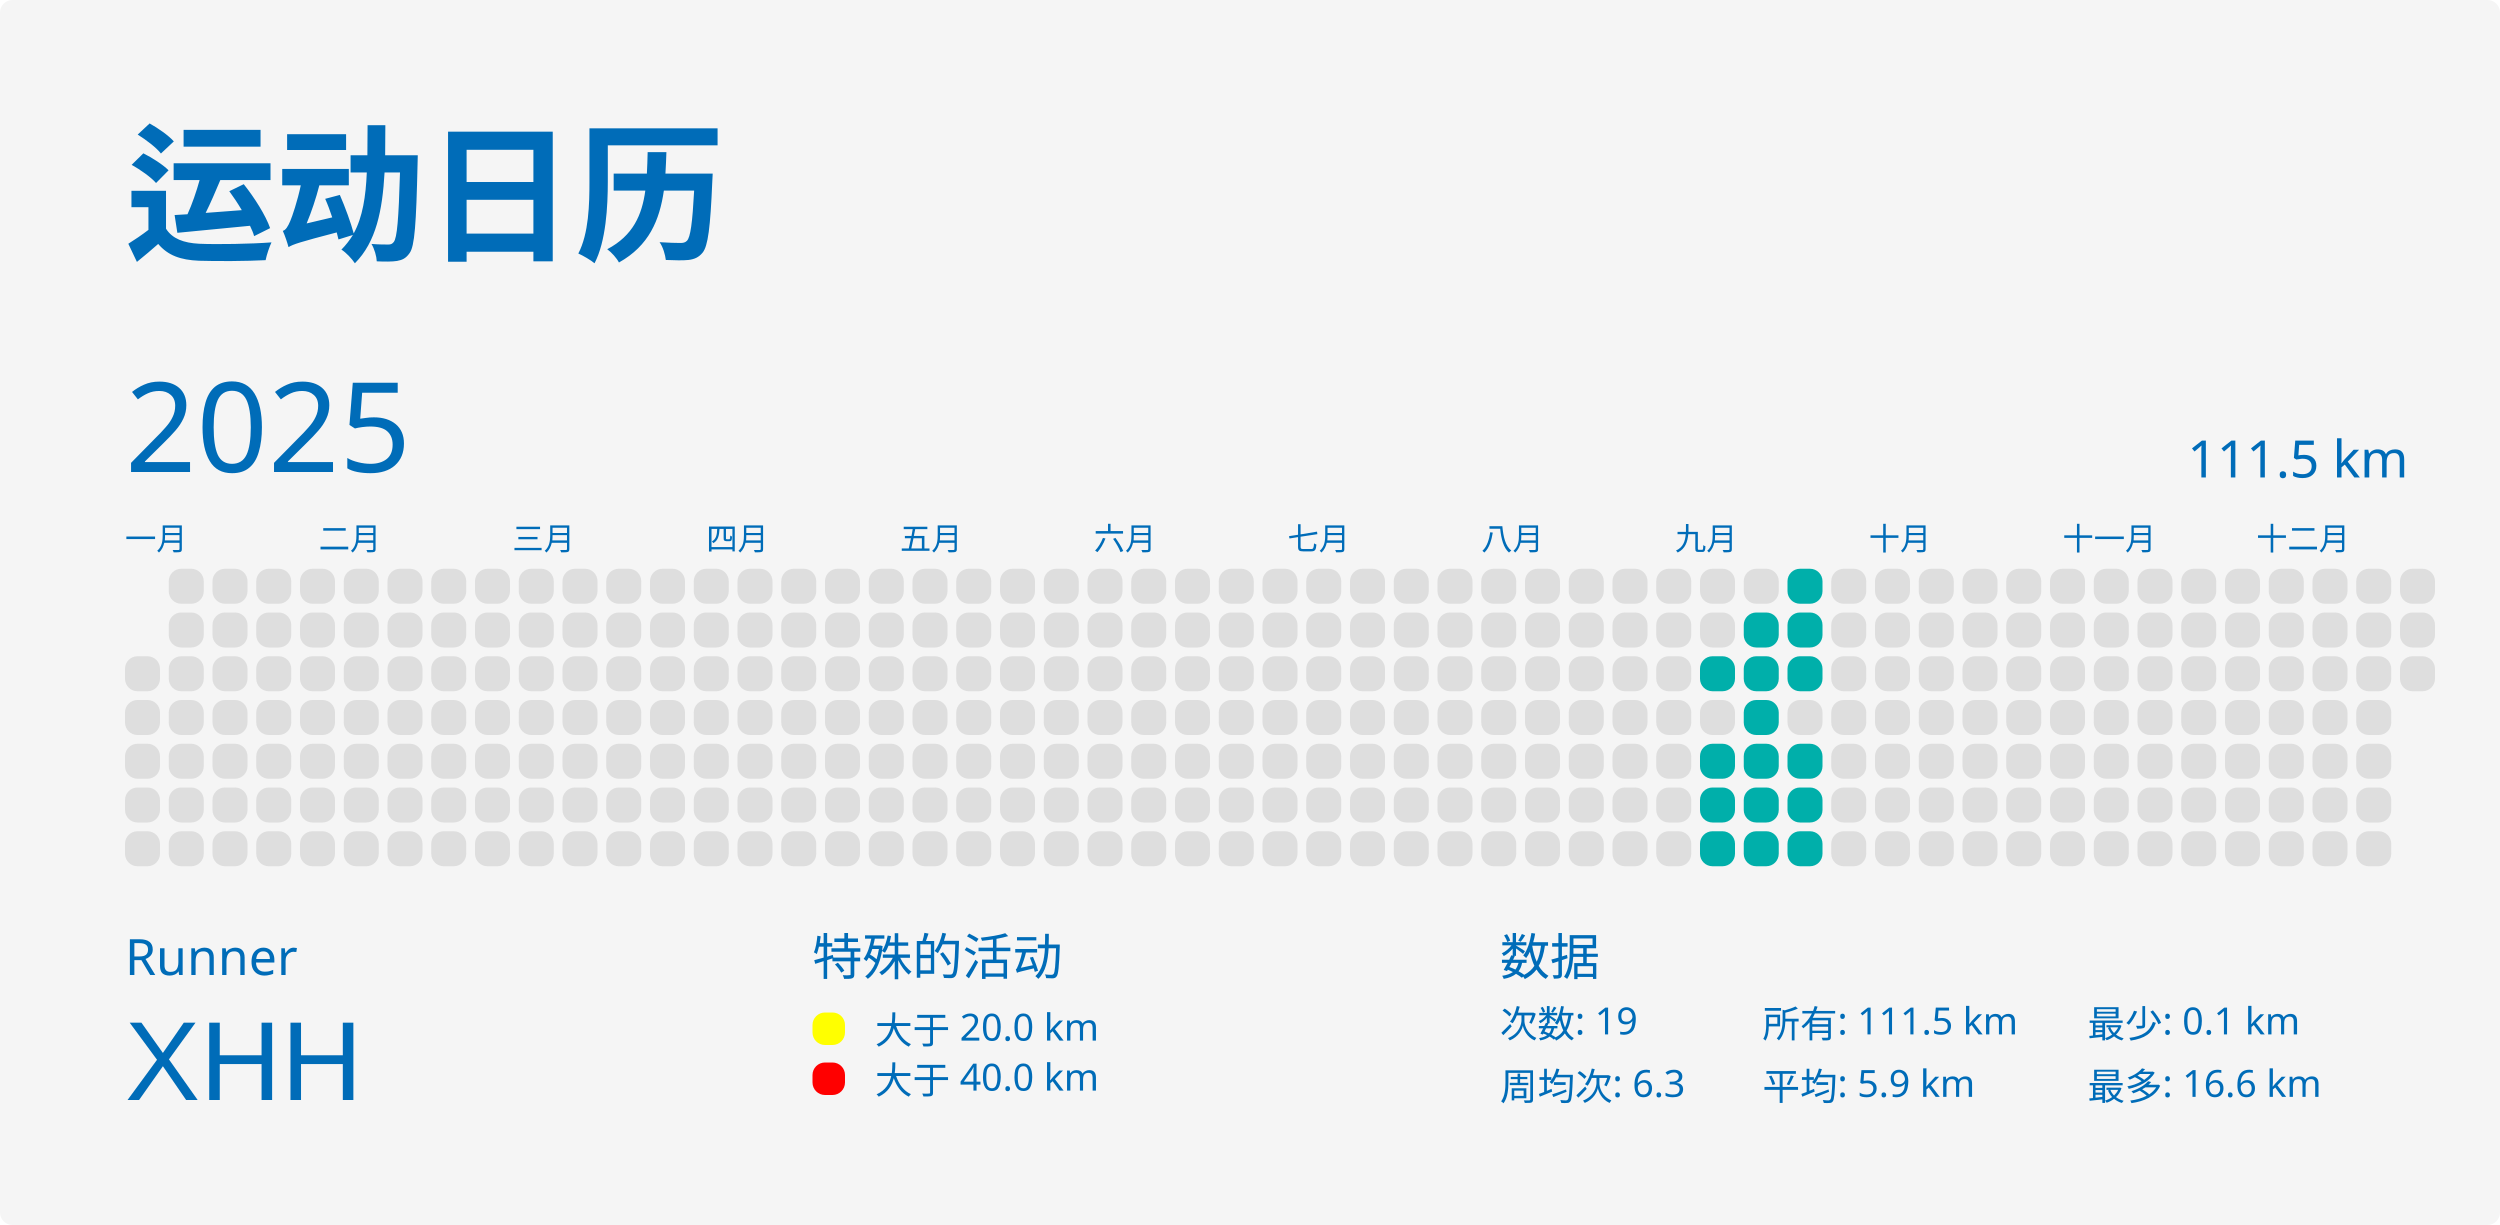
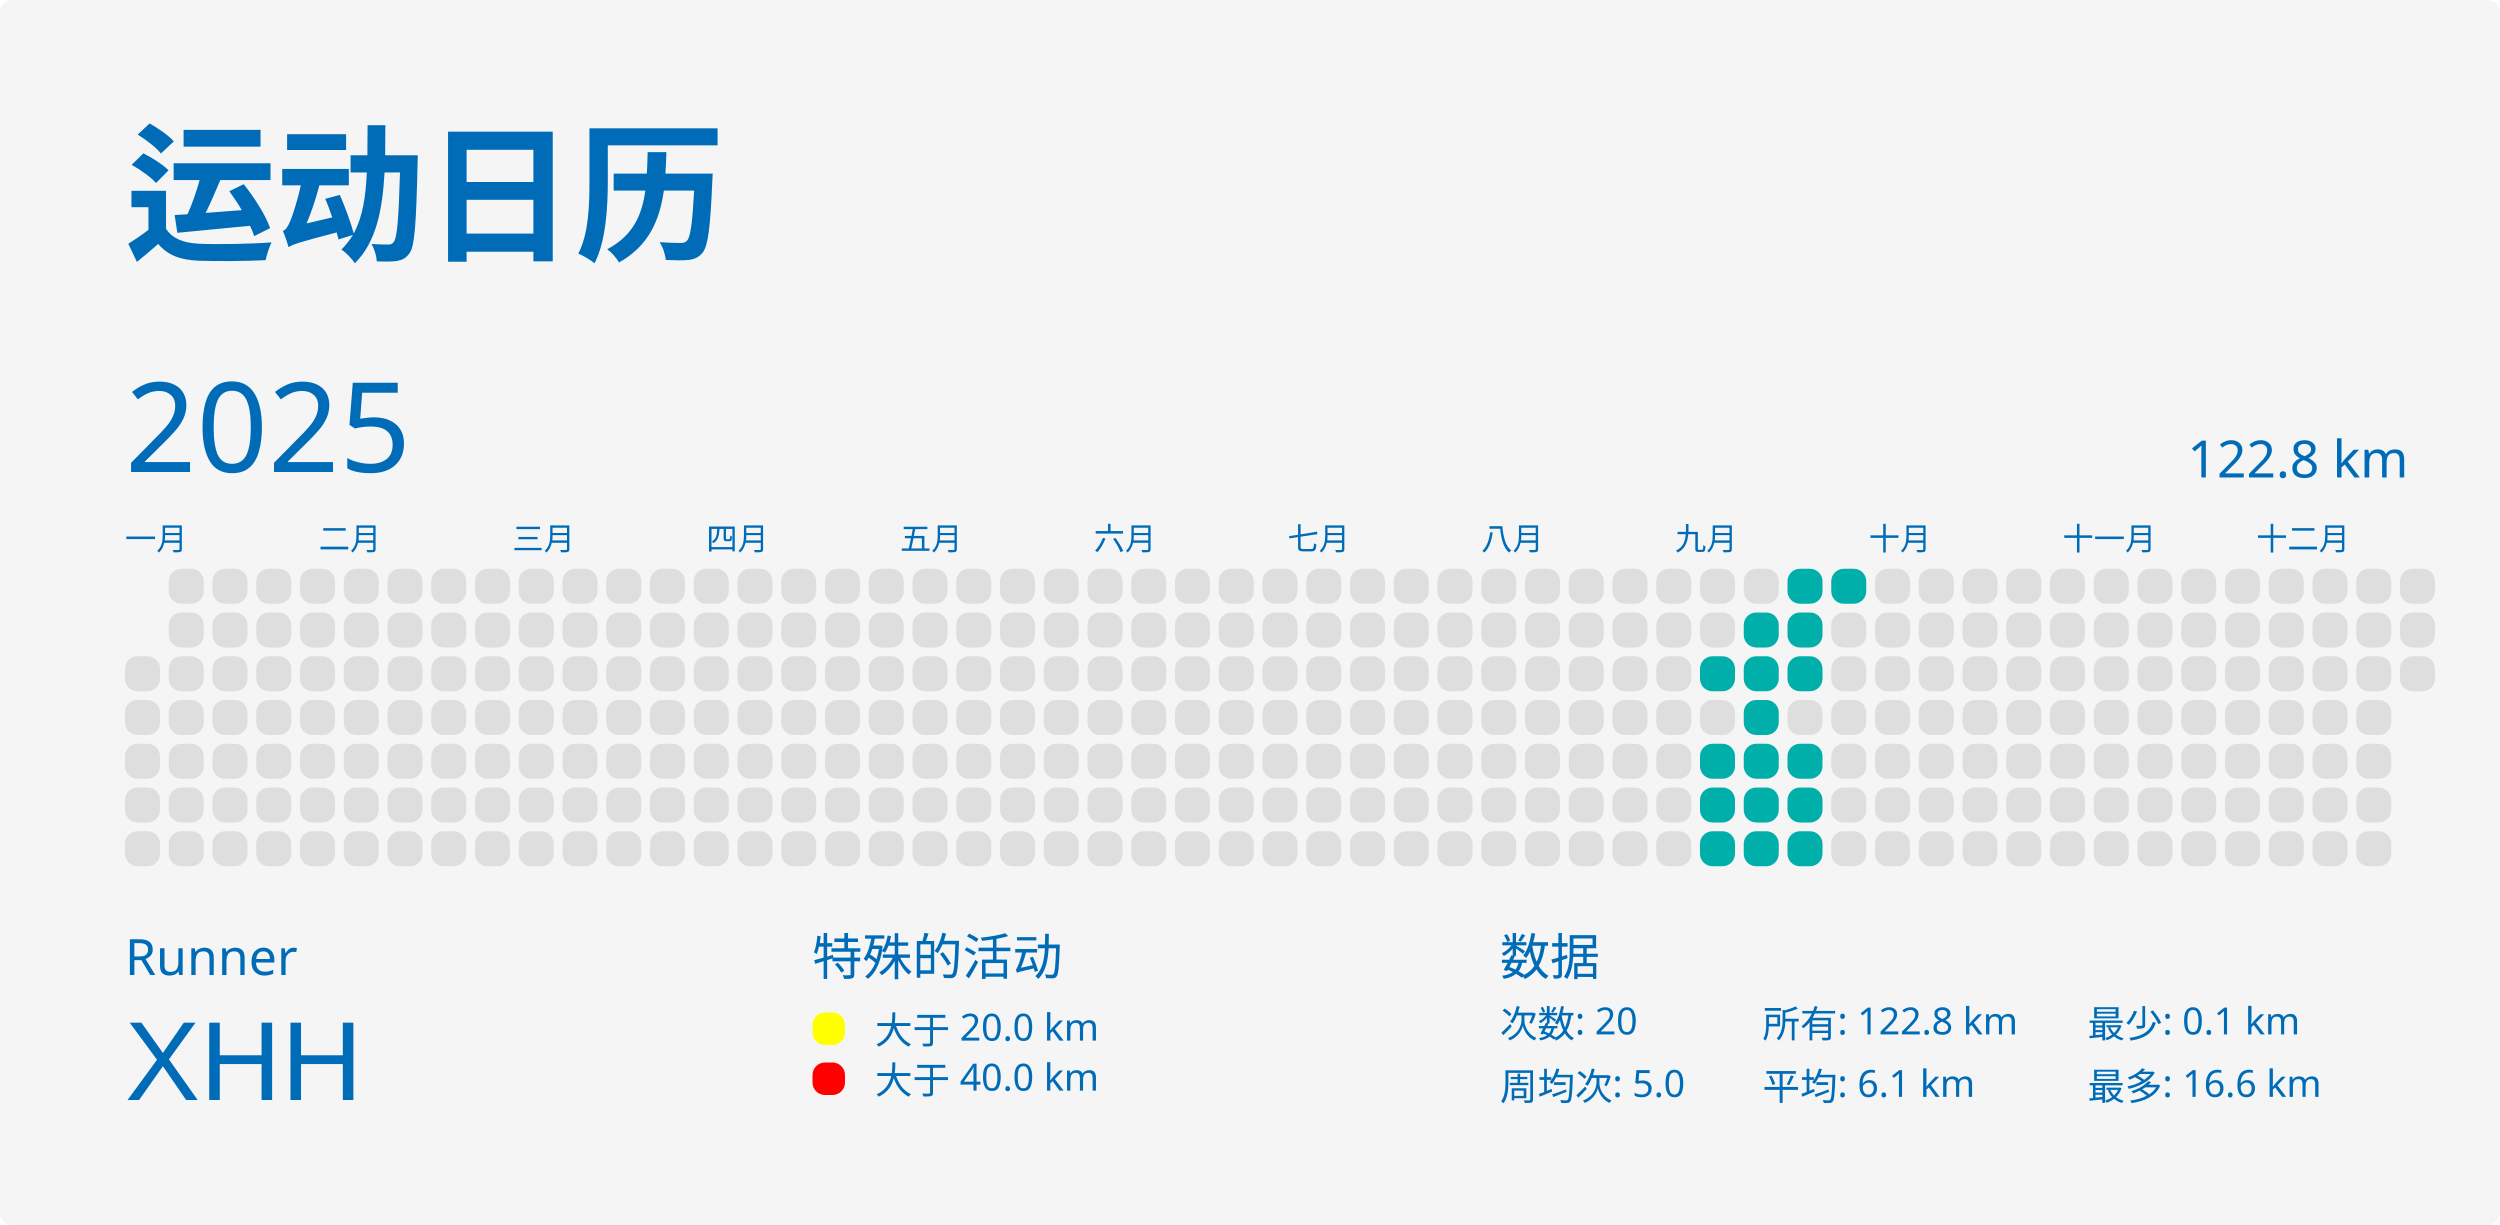
<svg xmlns="http://www.w3.org/2000/svg" baseProfile="full" height="98mm" version="1.1" viewBox="0,0,200,98" width="200mm">
  <defs />
  <rect fill="#f5f5f5" height="98" rx="1" ry="1" width="200" x="0" y="0" />
  <text fill="#006cb8" style="font-size:12px; font-family:MGI-Regular; font-weight:bold;" x="10" y="20">运动日历</text>
  <text fill="#006cb8" style="font-size:4px; font-family:MGI-Regular" x="10" y="78">Runner</text>
  <text fill="#006cb8" style="font-size:9px; font-family:Arial" x="10" y="88">XHH</text>
  <text fill="#006cb8" style="font-size:4px; font-family:MGI-Regular" x="65" y="78">特殊的活动</text>
  <rect fill="yellow" height="2.6" rx="1" ry="1" width="2.6" x="65" y="81" />
  <text fill="#006cb8" style="font-size:3px; font-family:MGI-Regular" x="70" y="83.5">大于 20.0 km</text>
  <rect fill="red" height="2.6" rx="1" ry="1" width="2.6" x="65" y="85" />
  <text fill="#006cb8" style="font-size:3px; font-family:MGI-Regular" x="70" y="87.5">大于 40.0 km</text>
  <text fill="#006cb8" style="font-size:4px; font-family:MGI-Regular" x="120" y="78">数据</text>
-   <text fill="#006cb8" style="font-size:3px; font-family:MGI-Regular" x="120" y="83">次数: 19</text>
-   <text fill="#006cb8" style="font-size:3px; font-family:MGI-Regular" x="120" y="88">周均次: 6.3</text>
-   <text fill="#006cb8" style="font-size:3px; font-family:MGI-Regular" x="141" y="83">所有: 111.5 km</text>
-   <text fill="#006cb8" style="font-size:3px; font-family:MGI-Regular" x="141" y="88">平均: 5.9 km</text>
+   <text fill="#006cb8" style="font-size:3px; font-family:MGI-Regular" x="120" y="83">次数: 20</text>
+   <text fill="#006cb8" style="font-size:3px; font-family:MGI-Regular" x="120" y="88">周均次: 5.0</text>
+   <text fill="#006cb8" style="font-size:3px; font-family:MGI-Regular" x="141" y="83">所有: 122.8 km</text>
+   <text fill="#006cb8" style="font-size:3px; font-family:MGI-Regular" x="141" y="88">平均: 6.1 km</text>
  <text fill="#006cb8" style="font-size:3px; font-family:MGI-Regular" x="167" y="83">最少: 0.1 km</text>
  <text fill="#006cb8" style="font-size:3px; font-family:MGI-Regular" x="167" y="88">最多: 16.6 km</text>
  <text dominant-baseline="hanging" fill="#006cb8" style="font-size:10.0px; font-family:MGI-Regular;" x="10" y="30">2025</text>
-   <text dominant-baseline="hanging" fill="#006cb8" style="font-size:4.125px; font-family:MGI-Regular;" x="175" y="35">111.5 km</text>
+   <text dominant-baseline="hanging" fill="#006cb8" style="font-size:4.125px; font-family:MGI-Regular;" x="175" y="35">122.8 km</text>
  <text fill="#006cb8" style="font-size:2.5px; font-family:MGI-Regular" x="10.0" y="44">一月</text>
  <text fill="#006cb8" style="font-size:2.5px; font-family:MGI-Regular" x="25.5" y="44">二月</text>
  <text fill="#006cb8" style="font-size:2.5px; font-family:MGI-Regular" x="41.0" y="44">三月</text>
  <text fill="#006cb8" style="font-size:2.5px; font-family:MGI-Regular" x="56.5" y="44">四月</text>
  <text fill="#006cb8" style="font-size:2.5px; font-family:MGI-Regular" x="72.0" y="44">五月</text>
  <text fill="#006cb8" style="font-size:2.5px; font-family:MGI-Regular" x="87.5" y="44">六月</text>
  <text fill="#006cb8" style="font-size:2.5px; font-family:MGI-Regular" x="103.0" y="44">七月</text>
  <text fill="#006cb8" style="font-size:2.5px; font-family:MGI-Regular" x="118.5" y="44">八月</text>
  <text fill="#006cb8" style="font-size:2.5px; font-family:MGI-Regular" x="134.0" y="44">九月</text>
  <text fill="#006cb8" style="font-size:2.5px; font-family:MGI-Regular" x="149.5" y="44">十月</text>
  <text fill="#006cb8" style="font-size:2.5px; font-family:MGI-Regular" x="165.0" y="44">十一月</text>
  <text fill="#006cb8" style="font-size:2.5px; font-family:MGI-Regular" x="180.5" y="44">十二月</text>
  <rect fill="#dedede" height="2.8" rx="1" ry="1" width="2.8" x="10.0" y="52.5" />
  <rect fill="#dedede" height="2.8" rx="1" ry="1" width="2.8" x="10.0" y="56.0" />
  <rect fill="#dedede" height="2.8" rx="1" ry="1" width="2.8" x="10.0" y="59.5" />
  <rect fill="#dedede" height="2.8" rx="1" ry="1" width="2.8" x="10.0" y="63.0" />
  <rect fill="#dedede" height="2.8" rx="1" ry="1" width="2.8" x="10.0" y="66.5" />
  <rect fill="#dedede" height="2.8" rx="1" ry="1" width="2.8" x="13.5" y="45.5" />
  <rect fill="#dedede" height="2.8" rx="1" ry="1" width="2.8" x="13.5" y="49.0" />
  <rect fill="#dedede" height="2.8" rx="1" ry="1" width="2.8" x="13.5" y="52.5" />
  <rect fill="#dedede" height="2.8" rx="1" ry="1" width="2.8" x="13.5" y="56.0" />
  <rect fill="#dedede" height="2.8" rx="1" ry="1" width="2.8" x="13.5" y="59.5" />
  <rect fill="#dedede" height="2.8" rx="1" ry="1" width="2.8" x="13.5" y="63.0" />
  <rect fill="#dedede" height="2.8" rx="1" ry="1" width="2.8" x="13.5" y="66.5" />
  <rect fill="#dedede" height="2.8" rx="1" ry="1" width="2.8" x="17.0" y="45.5" />
  <rect fill="#dedede" height="2.8" rx="1" ry="1" width="2.8" x="17.0" y="49.0" />
  <rect fill="#dedede" height="2.8" rx="1" ry="1" width="2.8" x="17.0" y="52.5" />
  <rect fill="#dedede" height="2.8" rx="1" ry="1" width="2.8" x="17.0" y="56.0" />
  <rect fill="#dedede" height="2.8" rx="1" ry="1" width="2.8" x="17.0" y="59.5" />
  <rect fill="#dedede" height="2.8" rx="1" ry="1" width="2.8" x="17.0" y="63.0" />
  <rect fill="#dedede" height="2.8" rx="1" ry="1" width="2.8" x="17.0" y="66.5" />
  <rect fill="#dedede" height="2.8" rx="1" ry="1" width="2.8" x="20.5" y="45.5" />
  <rect fill="#dedede" height="2.8" rx="1" ry="1" width="2.8" x="20.5" y="49.0" />
  <rect fill="#dedede" height="2.8" rx="1" ry="1" width="2.8" x="20.5" y="52.5" />
  <rect fill="#dedede" height="2.8" rx="1" ry="1" width="2.8" x="20.5" y="56.0" />
  <rect fill="#dedede" height="2.8" rx="1" ry="1" width="2.8" x="20.5" y="59.5" />
  <rect fill="#dedede" height="2.8" rx="1" ry="1" width="2.8" x="20.5" y="63.0" />
  <rect fill="#dedede" height="2.8" rx="1" ry="1" width="2.8" x="20.5" y="66.5" />
  <rect fill="#dedede" height="2.8" rx="1" ry="1" width="2.8" x="24.0" y="45.5" />
  <rect fill="#dedede" height="2.8" rx="1" ry="1" width="2.8" x="24.0" y="49.0" />
  <rect fill="#dedede" height="2.8" rx="1" ry="1" width="2.8" x="24.0" y="52.5" />
  <rect fill="#dedede" height="2.8" rx="1" ry="1" width="2.8" x="24.0" y="56.0" />
  <rect fill="#dedede" height="2.8" rx="1" ry="1" width="2.8" x="24.0" y="59.5" />
  <rect fill="#dedede" height="2.8" rx="1" ry="1" width="2.8" x="24.0" y="63.0" />
  <rect fill="#dedede" height="2.8" rx="1" ry="1" width="2.8" x="24.0" y="66.5" />
  <rect fill="#dedede" height="2.8" rx="1" ry="1" width="2.8" x="27.5" y="45.5" />
  <rect fill="#dedede" height="2.8" rx="1" ry="1" width="2.8" x="27.5" y="49.0" />
  <rect fill="#dedede" height="2.8" rx="1" ry="1" width="2.8" x="27.5" y="52.5" />
  <rect fill="#dedede" height="2.8" rx="1" ry="1" width="2.8" x="27.5" y="56.0" />
  <rect fill="#dedede" height="2.8" rx="1" ry="1" width="2.8" x="27.5" y="59.5" />
  <rect fill="#dedede" height="2.8" rx="1" ry="1" width="2.8" x="27.5" y="63.0" />
  <rect fill="#dedede" height="2.8" rx="1" ry="1" width="2.8" x="27.5" y="66.5" />
  <rect fill="#dedede" height="2.8" rx="1" ry="1" width="2.8" x="31.0" y="45.5" />
  <rect fill="#dedede" height="2.8" rx="1" ry="1" width="2.8" x="31.0" y="49.0" />
  <rect fill="#dedede" height="2.8" rx="1" ry="1" width="2.8" x="31.0" y="52.5" />
  <rect fill="#dedede" height="2.8" rx="1" ry="1" width="2.8" x="31.0" y="56.0" />
  <rect fill="#dedede" height="2.8" rx="1" ry="1" width="2.8" x="31.0" y="59.5" />
  <rect fill="#dedede" height="2.8" rx="1" ry="1" width="2.8" x="31.0" y="63.0" />
  <rect fill="#dedede" height="2.8" rx="1" ry="1" width="2.8" x="31.0" y="66.5" />
  <rect fill="#dedede" height="2.8" rx="1" ry="1" width="2.8" x="34.5" y="45.5" />
  <rect fill="#dedede" height="2.8" rx="1" ry="1" width="2.8" x="34.5" y="49.0" />
  <rect fill="#dedede" height="2.8" rx="1" ry="1" width="2.8" x="34.5" y="52.5" />
  <rect fill="#dedede" height="2.8" rx="1" ry="1" width="2.8" x="34.5" y="56.0" />
  <rect fill="#dedede" height="2.8" rx="1" ry="1" width="2.8" x="34.5" y="59.5" />
  <rect fill="#dedede" height="2.8" rx="1" ry="1" width="2.8" x="34.5" y="63.0" />
  <rect fill="#dedede" height="2.8" rx="1" ry="1" width="2.8" x="34.5" y="66.5" />
  <rect fill="#dedede" height="2.8" rx="1" ry="1" width="2.8" x="38.0" y="45.5" />
  <rect fill="#dedede" height="2.8" rx="1" ry="1" width="2.8" x="38.0" y="49.0" />
  <rect fill="#dedede" height="2.8" rx="1" ry="1" width="2.8" x="38.0" y="52.5" />
  <rect fill="#dedede" height="2.8" rx="1" ry="1" width="2.8" x="38.0" y="56.0" />
  <rect fill="#dedede" height="2.8" rx="1" ry="1" width="2.8" x="38.0" y="59.5" />
  <rect fill="#dedede" height="2.8" rx="1" ry="1" width="2.8" x="38.0" y="63.0" />
  <rect fill="#dedede" height="2.8" rx="1" ry="1" width="2.8" x="38.0" y="66.5" />
  <rect fill="#dedede" height="2.8" rx="1" ry="1" width="2.8" x="41.5" y="45.5" />
  <rect fill="#dedede" height="2.8" rx="1" ry="1" width="2.8" x="41.5" y="49.0" />
  <rect fill="#dedede" height="2.8" rx="1" ry="1" width="2.8" x="41.5" y="52.5" />
  <rect fill="#dedede" height="2.8" rx="1" ry="1" width="2.8" x="41.5" y="56.0" />
  <rect fill="#dedede" height="2.8" rx="1" ry="1" width="2.8" x="41.5" y="59.5" />
  <rect fill="#dedede" height="2.8" rx="1" ry="1" width="2.8" x="41.5" y="63.0" />
  <rect fill="#dedede" height="2.8" rx="1" ry="1" width="2.8" x="41.5" y="66.5" />
  <rect fill="#dedede" height="2.8" rx="1" ry="1" width="2.8" x="45.0" y="45.5" />
  <rect fill="#dedede" height="2.8" rx="1" ry="1" width="2.8" x="45.0" y="49.0" />
  <rect fill="#dedede" height="2.8" rx="1" ry="1" width="2.8" x="45.0" y="52.5" />
  <rect fill="#dedede" height="2.8" rx="1" ry="1" width="2.8" x="45.0" y="56.0" />
  <rect fill="#dedede" height="2.8" rx="1" ry="1" width="2.8" x="45.0" y="59.5" />
  <rect fill="#dedede" height="2.8" rx="1" ry="1" width="2.8" x="45.0" y="63.0" />
  <rect fill="#dedede" height="2.8" rx="1" ry="1" width="2.8" x="45.0" y="66.5" />
  <rect fill="#dedede" height="2.8" rx="1" ry="1" width="2.8" x="48.5" y="45.5" />
  <rect fill="#dedede" height="2.8" rx="1" ry="1" width="2.8" x="48.5" y="49.0" />
  <rect fill="#dedede" height="2.8" rx="1" ry="1" width="2.8" x="48.5" y="52.5" />
  <rect fill="#dedede" height="2.8" rx="1" ry="1" width="2.8" x="48.5" y="56.0" />
  <rect fill="#dedede" height="2.8" rx="1" ry="1" width="2.8" x="48.5" y="59.5" />
  <rect fill="#dedede" height="2.8" rx="1" ry="1" width="2.8" x="48.5" y="63.0" />
  <rect fill="#dedede" height="2.8" rx="1" ry="1" width="2.8" x="48.5" y="66.5" />
  <rect fill="#dedede" height="2.8" rx="1" ry="1" width="2.8" x="52.0" y="45.5" />
  <rect fill="#dedede" height="2.8" rx="1" ry="1" width="2.8" x="52.0" y="49.0" />
  <rect fill="#dedede" height="2.8" rx="1" ry="1" width="2.8" x="52.0" y="52.5" />
  <rect fill="#dedede" height="2.8" rx="1" ry="1" width="2.8" x="52.0" y="56.0" />
  <rect fill="#dedede" height="2.8" rx="1" ry="1" width="2.8" x="52.0" y="59.5" />
  <rect fill="#dedede" height="2.8" rx="1" ry="1" width="2.8" x="52.0" y="63.0" />
  <rect fill="#dedede" height="2.8" rx="1" ry="1" width="2.8" x="52.0" y="66.5" />
  <rect fill="#dedede" height="2.8" rx="1" ry="1" width="2.8" x="55.5" y="45.5" />
  <rect fill="#dedede" height="2.8" rx="1" ry="1" width="2.8" x="55.5" y="49.0" />
  <rect fill="#dedede" height="2.8" rx="1" ry="1" width="2.8" x="55.5" y="52.5" />
  <rect fill="#dedede" height="2.8" rx="1" ry="1" width="2.8" x="55.5" y="56.0" />
  <rect fill="#dedede" height="2.8" rx="1" ry="1" width="2.8" x="55.5" y="59.5" />
  <rect fill="#dedede" height="2.8" rx="1" ry="1" width="2.8" x="55.5" y="63.0" />
  <rect fill="#dedede" height="2.8" rx="1" ry="1" width="2.8" x="55.5" y="66.5" />
  <rect fill="#dedede" height="2.8" rx="1" ry="1" width="2.8" x="59.0" y="45.5" />
  <rect fill="#dedede" height="2.8" rx="1" ry="1" width="2.8" x="59.0" y="49.0" />
  <rect fill="#dedede" height="2.8" rx="1" ry="1" width="2.8" x="59.0" y="52.5" />
  <rect fill="#dedede" height="2.8" rx="1" ry="1" width="2.8" x="59.0" y="56.0" />
  <rect fill="#dedede" height="2.8" rx="1" ry="1" width="2.8" x="59.0" y="59.5" />
  <rect fill="#dedede" height="2.8" rx="1" ry="1" width="2.8" x="59.0" y="63.0" />
  <rect fill="#dedede" height="2.8" rx="1" ry="1" width="2.8" x="59.0" y="66.5" />
  <rect fill="#dedede" height="2.8" rx="1" ry="1" width="2.8" x="62.5" y="45.5" />
  <rect fill="#dedede" height="2.8" rx="1" ry="1" width="2.8" x="62.5" y="49.0" />
  <rect fill="#dedede" height="2.8" rx="1" ry="1" width="2.8" x="62.5" y="52.5" />
  <rect fill="#dedede" height="2.8" rx="1" ry="1" width="2.8" x="62.5" y="56.0" />
  <rect fill="#dedede" height="2.8" rx="1" ry="1" width="2.8" x="62.5" y="59.5" />
  <rect fill="#dedede" height="2.8" rx="1" ry="1" width="2.8" x="62.5" y="63.0" />
  <rect fill="#dedede" height="2.8" rx="1" ry="1" width="2.8" x="62.5" y="66.5" />
  <rect fill="#dedede" height="2.8" rx="1" ry="1" width="2.8" x="66.0" y="45.5" />
  <rect fill="#dedede" height="2.8" rx="1" ry="1" width="2.8" x="66.0" y="49.0" />
  <rect fill="#dedede" height="2.8" rx="1" ry="1" width="2.8" x="66.0" y="52.5" />
  <rect fill="#dedede" height="2.8" rx="1" ry="1" width="2.8" x="66.0" y="56.0" />
  <rect fill="#dedede" height="2.8" rx="1" ry="1" width="2.8" x="66.0" y="59.5" />
  <rect fill="#dedede" height="2.8" rx="1" ry="1" width="2.8" x="66.0" y="63.0" />
  <rect fill="#dedede" height="2.8" rx="1" ry="1" width="2.8" x="66.0" y="66.5" />
  <rect fill="#dedede" height="2.8" rx="1" ry="1" width="2.8" x="69.5" y="45.5" />
  <rect fill="#dedede" height="2.8" rx="1" ry="1" width="2.8" x="69.5" y="49.0" />
  <rect fill="#dedede" height="2.8" rx="1" ry="1" width="2.8" x="69.5" y="52.5" />
  <rect fill="#dedede" height="2.8" rx="1" ry="1" width="2.8" x="69.5" y="56.0" />
  <rect fill="#dedede" height="2.8" rx="1" ry="1" width="2.8" x="69.5" y="59.5" />
  <rect fill="#dedede" height="2.8" rx="1" ry="1" width="2.8" x="69.5" y="63.0" />
  <rect fill="#dedede" height="2.8" rx="1" ry="1" width="2.8" x="69.5" y="66.5" />
  <rect fill="#dedede" height="2.8" rx="1" ry="1" width="2.8" x="73.0" y="45.5" />
  <rect fill="#dedede" height="2.8" rx="1" ry="1" width="2.8" x="73.0" y="49.0" />
  <rect fill="#dedede" height="2.8" rx="1" ry="1" width="2.8" x="73.0" y="52.5" />
  <rect fill="#dedede" height="2.8" rx="1" ry="1" width="2.8" x="73.0" y="56.0" />
  <rect fill="#dedede" height="2.8" rx="1" ry="1" width="2.8" x="73.0" y="59.5" />
  <rect fill="#dedede" height="2.8" rx="1" ry="1" width="2.8" x="73.0" y="63.0" />
  <rect fill="#dedede" height="2.8" rx="1" ry="1" width="2.8" x="73.0" y="66.5" />
  <rect fill="#dedede" height="2.8" rx="1" ry="1" width="2.8" x="76.5" y="45.5" />
  <rect fill="#dedede" height="2.8" rx="1" ry="1" width="2.8" x="76.5" y="49.0" />
  <rect fill="#dedede" height="2.8" rx="1" ry="1" width="2.8" x="76.5" y="52.5" />
  <rect fill="#dedede" height="2.8" rx="1" ry="1" width="2.8" x="76.5" y="56.0" />
  <rect fill="#dedede" height="2.8" rx="1" ry="1" width="2.8" x="76.5" y="59.5" />
  <rect fill="#dedede" height="2.8" rx="1" ry="1" width="2.8" x="76.5" y="63.0" />
  <rect fill="#dedede" height="2.8" rx="1" ry="1" width="2.8" x="76.5" y="66.5" />
  <rect fill="#dedede" height="2.8" rx="1" ry="1" width="2.8" x="80.0" y="45.5" />
  <rect fill="#dedede" height="2.8" rx="1" ry="1" width="2.8" x="80.0" y="49.0" />
  <rect fill="#dedede" height="2.8" rx="1" ry="1" width="2.8" x="80.0" y="52.5" />
  <rect fill="#dedede" height="2.8" rx="1" ry="1" width="2.8" x="80.0" y="56.0" />
  <rect fill="#dedede" height="2.8" rx="1" ry="1" width="2.8" x="80.0" y="59.5" />
  <rect fill="#dedede" height="2.8" rx="1" ry="1" width="2.8" x="80.0" y="63.0" />
  <rect fill="#dedede" height="2.8" rx="1" ry="1" width="2.8" x="80.0" y="66.5" />
  <rect fill="#dedede" height="2.8" rx="1" ry="1" width="2.8" x="83.5" y="45.5" />
  <rect fill="#dedede" height="2.8" rx="1" ry="1" width="2.8" x="83.5" y="49.0" />
  <rect fill="#dedede" height="2.8" rx="1" ry="1" width="2.8" x="83.5" y="52.5" />
  <rect fill="#dedede" height="2.8" rx="1" ry="1" width="2.8" x="83.5" y="56.0" />
  <rect fill="#dedede" height="2.8" rx="1" ry="1" width="2.8" x="83.5" y="59.5" />
  <rect fill="#dedede" height="2.8" rx="1" ry="1" width="2.8" x="83.5" y="63.0" />
  <rect fill="#dedede" height="2.8" rx="1" ry="1" width="2.8" x="83.5" y="66.5" />
  <rect fill="#dedede" height="2.8" rx="1" ry="1" width="2.8" x="87.0" y="45.5" />
  <rect fill="#dedede" height="2.8" rx="1" ry="1" width="2.8" x="87.0" y="49.0" />
  <rect fill="#dedede" height="2.8" rx="1" ry="1" width="2.8" x="87.0" y="52.5" />
  <rect fill="#dedede" height="2.8" rx="1" ry="1" width="2.8" x="87.0" y="56.0" />
  <rect fill="#dedede" height="2.8" rx="1" ry="1" width="2.8" x="87.0" y="59.5" />
  <rect fill="#dedede" height="2.8" rx="1" ry="1" width="2.8" x="87.0" y="63.0" />
  <rect fill="#dedede" height="2.8" rx="1" ry="1" width="2.8" x="87.0" y="66.5" />
  <rect fill="#dedede" height="2.8" rx="1" ry="1" width="2.8" x="90.5" y="45.5" />
  <rect fill="#dedede" height="2.8" rx="1" ry="1" width="2.8" x="90.5" y="49.0" />
  <rect fill="#dedede" height="2.8" rx="1" ry="1" width="2.8" x="90.5" y="52.5" />
  <rect fill="#dedede" height="2.8" rx="1" ry="1" width="2.8" x="90.5" y="56.0" />
  <rect fill="#dedede" height="2.8" rx="1" ry="1" width="2.8" x="90.5" y="59.5" />
  <rect fill="#dedede" height="2.8" rx="1" ry="1" width="2.8" x="90.5" y="63.0" />
  <rect fill="#dedede" height="2.8" rx="1" ry="1" width="2.8" x="90.5" y="66.5" />
  <rect fill="#dedede" height="2.8" rx="1" ry="1" width="2.8" x="94.0" y="45.5" />
  <rect fill="#dedede" height="2.8" rx="1" ry="1" width="2.8" x="94.0" y="49.0" />
  <rect fill="#dedede" height="2.8" rx="1" ry="1" width="2.8" x="94.0" y="52.5" />
  <rect fill="#dedede" height="2.8" rx="1" ry="1" width="2.8" x="94.0" y="56.0" />
  <rect fill="#dedede" height="2.8" rx="1" ry="1" width="2.8" x="94.0" y="59.5" />
  <rect fill="#dedede" height="2.8" rx="1" ry="1" width="2.8" x="94.0" y="63.0" />
  <rect fill="#dedede" height="2.8" rx="1" ry="1" width="2.8" x="94.0" y="66.5" />
  <rect fill="#dedede" height="2.8" rx="1" ry="1" width="2.8" x="97.5" y="45.5" />
  <rect fill="#dedede" height="2.8" rx="1" ry="1" width="2.8" x="97.5" y="49.0" />
  <rect fill="#dedede" height="2.8" rx="1" ry="1" width="2.8" x="97.5" y="52.5" />
  <rect fill="#dedede" height="2.8" rx="1" ry="1" width="2.8" x="97.5" y="56.0" />
  <rect fill="#dedede" height="2.8" rx="1" ry="1" width="2.8" x="97.5" y="59.5" />
  <rect fill="#dedede" height="2.8" rx="1" ry="1" width="2.8" x="97.5" y="63.0" />
  <rect fill="#dedede" height="2.8" rx="1" ry="1" width="2.8" x="97.5" y="66.5" />
  <rect fill="#dedede" height="2.8" rx="1" ry="1" width="2.8" x="101.0" y="45.5" />
  <rect fill="#dedede" height="2.8" rx="1" ry="1" width="2.8" x="101.0" y="49.0" />
  <rect fill="#dedede" height="2.8" rx="1" ry="1" width="2.8" x="101.0" y="52.5" />
  <rect fill="#dedede" height="2.8" rx="1" ry="1" width="2.8" x="101.0" y="56.0" />
  <rect fill="#dedede" height="2.8" rx="1" ry="1" width="2.8" x="101.0" y="59.5" />
  <rect fill="#dedede" height="2.8" rx="1" ry="1" width="2.8" x="101.0" y="63.0" />
  <rect fill="#dedede" height="2.8" rx="1" ry="1" width="2.8" x="101.0" y="66.5" />
  <rect fill="#dedede" height="2.8" rx="1" ry="1" width="2.8" x="104.5" y="45.5" />
  <rect fill="#dedede" height="2.8" rx="1" ry="1" width="2.8" x="104.5" y="49.0" />
  <rect fill="#dedede" height="2.8" rx="1" ry="1" width="2.8" x="104.5" y="52.5" />
  <rect fill="#dedede" height="2.8" rx="1" ry="1" width="2.8" x="104.5" y="56.0" />
  <rect fill="#dedede" height="2.8" rx="1" ry="1" width="2.8" x="104.5" y="59.5" />
  <rect fill="#dedede" height="2.8" rx="1" ry="1" width="2.8" x="104.5" y="63.0" />
  <rect fill="#dedede" height="2.8" rx="1" ry="1" width="2.8" x="104.5" y="66.5" />
  <rect fill="#dedede" height="2.8" rx="1" ry="1" width="2.8" x="108.0" y="45.5" />
  <rect fill="#dedede" height="2.8" rx="1" ry="1" width="2.8" x="108.0" y="49.0" />
  <rect fill="#dedede" height="2.8" rx="1" ry="1" width="2.8" x="108.0" y="52.5" />
  <rect fill="#dedede" height="2.8" rx="1" ry="1" width="2.8" x="108.0" y="56.0" />
  <rect fill="#dedede" height="2.8" rx="1" ry="1" width="2.8" x="108.0" y="59.5" />
  <rect fill="#dedede" height="2.8" rx="1" ry="1" width="2.8" x="108.0" y="63.0" />
  <rect fill="#dedede" height="2.8" rx="1" ry="1" width="2.8" x="108.0" y="66.5" />
  <rect fill="#dedede" height="2.8" rx="1" ry="1" width="2.8" x="111.5" y="45.5" />
  <rect fill="#dedede" height="2.8" rx="1" ry="1" width="2.8" x="111.5" y="49.0" />
  <rect fill="#dedede" height="2.8" rx="1" ry="1" width="2.8" x="111.5" y="52.5" />
  <rect fill="#dedede" height="2.8" rx="1" ry="1" width="2.8" x="111.5" y="56.0" />
  <rect fill="#dedede" height="2.8" rx="1" ry="1" width="2.8" x="111.5" y="59.5" />
  <rect fill="#dedede" height="2.8" rx="1" ry="1" width="2.8" x="111.5" y="63.0" />
  <rect fill="#dedede" height="2.8" rx="1" ry="1" width="2.8" x="111.5" y="66.5" />
  <rect fill="#dedede" height="2.8" rx="1" ry="1" width="2.8" x="115.0" y="45.5" />
  <rect fill="#dedede" height="2.8" rx="1" ry="1" width="2.8" x="115.0" y="49.0" />
  <rect fill="#dedede" height="2.8" rx="1" ry="1" width="2.8" x="115.0" y="52.5" />
  <rect fill="#dedede" height="2.8" rx="1" ry="1" width="2.8" x="115.0" y="56.0" />
  <rect fill="#dedede" height="2.8" rx="1" ry="1" width="2.8" x="115.0" y="59.5" />
  <rect fill="#dedede" height="2.8" rx="1" ry="1" width="2.8" x="115.0" y="63.0" />
  <rect fill="#dedede" height="2.8" rx="1" ry="1" width="2.8" x="115.0" y="66.5" />
  <rect fill="#dedede" height="2.8" rx="1" ry="1" width="2.8" x="118.5" y="45.5" />
  <rect fill="#dedede" height="2.8" rx="1" ry="1" width="2.8" x="118.5" y="49.0" />
  <rect fill="#dedede" height="2.8" rx="1" ry="1" width="2.8" x="118.5" y="52.5" />
  <rect fill="#dedede" height="2.8" rx="1" ry="1" width="2.8" x="118.5" y="56.0" />
  <rect fill="#dedede" height="2.8" rx="1" ry="1" width="2.8" x="118.5" y="59.5" />
  <rect fill="#dedede" height="2.8" rx="1" ry="1" width="2.8" x="118.5" y="63.0" />
  <rect fill="#dedede" height="2.8" rx="1" ry="1" width="2.8" x="118.5" y="66.5" />
  <rect fill="#dedede" height="2.8" rx="1" ry="1" width="2.8" x="122.0" y="45.5" />
  <rect fill="#dedede" height="2.8" rx="1" ry="1" width="2.8" x="122.0" y="49.0" />
  <rect fill="#dedede" height="2.8" rx="1" ry="1" width="2.8" x="122.0" y="52.5" />
  <rect fill="#dedede" height="2.8" rx="1" ry="1" width="2.8" x="122.0" y="56.0" />
  <rect fill="#dedede" height="2.8" rx="1" ry="1" width="2.8" x="122.0" y="59.5" />
  <rect fill="#dedede" height="2.8" rx="1" ry="1" width="2.8" x="122.0" y="63.0" />
  <rect fill="#dedede" height="2.8" rx="1" ry="1" width="2.8" x="122.0" y="66.5" />
  <rect fill="#dedede" height="2.8" rx="1" ry="1" width="2.8" x="125.5" y="45.5" />
  <rect fill="#dedede" height="2.8" rx="1" ry="1" width="2.8" x="125.5" y="49.0" />
  <rect fill="#dedede" height="2.8" rx="1" ry="1" width="2.8" x="125.5" y="52.5" />
  <rect fill="#dedede" height="2.8" rx="1" ry="1" width="2.8" x="125.5" y="56.0" />
  <rect fill="#dedede" height="2.8" rx="1" ry="1" width="2.8" x="125.5" y="59.5" />
  <rect fill="#dedede" height="2.8" rx="1" ry="1" width="2.8" x="125.5" y="63.0" />
  <rect fill="#dedede" height="2.8" rx="1" ry="1" width="2.8" x="125.5" y="66.5" />
  <rect fill="#dedede" height="2.8" rx="1" ry="1" width="2.8" x="129.0" y="45.5" />
  <rect fill="#dedede" height="2.8" rx="1" ry="1" width="2.8" x="129.0" y="49.0" />
  <rect fill="#dedede" height="2.8" rx="1" ry="1" width="2.8" x="129.0" y="52.5" />
  <rect fill="#dedede" height="2.8" rx="1" ry="1" width="2.8" x="129.0" y="56.0" />
  <rect fill="#dedede" height="2.8" rx="1" ry="1" width="2.8" x="129.0" y="59.5" />
  <rect fill="#dedede" height="2.8" rx="1" ry="1" width="2.8" x="129.0" y="63.0" />
  <rect fill="#dedede" height="2.8" rx="1" ry="1" width="2.8" x="129.0" y="66.5" />
  <rect fill="#dedede" height="2.8" rx="1" ry="1" width="2.8" x="132.5" y="45.5" />
  <rect fill="#dedede" height="2.8" rx="1" ry="1" width="2.8" x="132.5" y="49.0" />
  <rect fill="#dedede" height="2.8" rx="1" ry="1" width="2.8" x="132.5" y="52.5" />
  <rect fill="#dedede" height="2.8" rx="1" ry="1" width="2.8" x="132.5" y="56.0" />
  <rect fill="#dedede" height="2.8" rx="1" ry="1" width="2.8" x="132.5" y="59.5" />
  <rect fill="#dedede" height="2.8" rx="1" ry="1" width="2.8" x="132.5" y="63.0" />
  <rect fill="#dedede" height="2.8" rx="1" ry="1" width="2.8" x="132.5" y="66.5" />
  <rect fill="#dedede" height="2.8" rx="1" ry="1" width="2.8" x="136.0" y="45.5" />
  <rect fill="#dedede" height="2.8" rx="1" ry="1" width="2.8" x="136.0" y="49.0" />
  <rect fill="#00AFAA" height="2.8" rx="1" ry="1" width="2.8" x="136.0" y="52.5" />
  <rect fill="#dedede" height="2.8" rx="1" ry="1" width="2.8" x="136.0" y="56.0" />
  <rect fill="#00AFAA" height="2.8" rx="1" ry="1" width="2.8" x="136.0" y="59.5" />
  <rect fill="#00AFAA" height="2.8" rx="1" ry="1" width="2.8" x="136.0" y="63.0" />
  <rect fill="#00AFAA" height="2.8" rx="1" ry="1" width="2.8" x="136.0" y="66.5" />
  <rect fill="#dedede" height="2.8" rx="1" ry="1" width="2.8" x="139.5" y="45.5" />
  <rect fill="#00AFAA" height="2.8" rx="1" ry="1" width="2.8" x="139.5" y="49.0" />
  <rect fill="#00AFAA" height="2.8" rx="1" ry="1" width="2.8" x="139.5" y="52.5" />
  <rect fill="#00AFAA" height="2.8" rx="1" ry="1" width="2.8" x="139.5" y="56.0" />
  <rect fill="#00AFAA" height="2.8" rx="1" ry="1" width="2.8" x="139.5" y="59.5" />
  <rect fill="#00AFAA" height="2.8" rx="1" ry="1" width="2.8" x="139.5" y="63.0" />
  <rect fill="#00AFAA" height="2.8" rx="1" ry="1" width="2.8" x="139.5" y="66.5" />
  <rect fill="#00AFAA" height="2.8" rx="1" ry="1" width="2.8" x="143.0" y="45.5" />
  <rect fill="#00AFAA" height="2.8" rx="1" ry="1" width="2.8" x="143.0" y="49.0" />
  <rect fill="#00AFAA" height="2.8" rx="1" ry="1" width="2.8" x="143.0" y="52.5" />
  <rect fill="#dedede" height="2.8" rx="1" ry="1" width="2.8" x="143.0" y="56.0" />
  <rect fill="#00AFAA" height="2.8" rx="1" ry="1" width="2.8" x="143.0" y="59.5" />
  <rect fill="#00AFAA" height="2.8" rx="1" ry="1" width="2.8" x="143.0" y="63.0" />
  <rect fill="#00AFAA" height="2.8" rx="1" ry="1" width="2.8" x="143.0" y="66.5" />
-   <rect fill="#dedede" height="2.8" rx="1" ry="1" width="2.8" x="146.5" y="45.5" />
+   <rect fill="#00AFAA" height="2.8" rx="1" ry="1" width="2.8" x="146.5" y="45.5" />
  <rect fill="#dedede" height="2.8" rx="1" ry="1" width="2.8" x="146.5" y="49.0" />
  <rect fill="#dedede" height="2.8" rx="1" ry="1" width="2.8" x="146.5" y="52.5" />
  <rect fill="#dedede" height="2.8" rx="1" ry="1" width="2.8" x="146.5" y="56.0" />
  <rect fill="#dedede" height="2.8" rx="1" ry="1" width="2.8" x="146.5" y="59.5" />
  <rect fill="#dedede" height="2.8" rx="1" ry="1" width="2.8" x="146.5" y="63.0" />
  <rect fill="#dedede" height="2.8" rx="1" ry="1" width="2.8" x="146.5" y="66.5" />
  <rect fill="#dedede" height="2.8" rx="1" ry="1" width="2.8" x="150.0" y="45.5" />
  <rect fill="#dedede" height="2.8" rx="1" ry="1" width="2.8" x="150.0" y="49.0" />
  <rect fill="#dedede" height="2.8" rx="1" ry="1" width="2.8" x="150.0" y="52.5" />
  <rect fill="#dedede" height="2.8" rx="1" ry="1" width="2.8" x="150.0" y="56.0" />
  <rect fill="#dedede" height="2.8" rx="1" ry="1" width="2.8" x="150.0" y="59.5" />
  <rect fill="#dedede" height="2.8" rx="1" ry="1" width="2.8" x="150.0" y="63.0" />
  <rect fill="#dedede" height="2.8" rx="1" ry="1" width="2.8" x="150.0" y="66.5" />
  <rect fill="#dedede" height="2.8" rx="1" ry="1" width="2.8" x="153.5" y="45.5" />
  <rect fill="#dedede" height="2.8" rx="1" ry="1" width="2.8" x="153.5" y="49.0" />
  <rect fill="#dedede" height="2.8" rx="1" ry="1" width="2.8" x="153.5" y="52.5" />
  <rect fill="#dedede" height="2.8" rx="1" ry="1" width="2.8" x="153.5" y="56.0" />
  <rect fill="#dedede" height="2.8" rx="1" ry="1" width="2.8" x="153.5" y="59.5" />
  <rect fill="#dedede" height="2.8" rx="1" ry="1" width="2.8" x="153.5" y="63.0" />
  <rect fill="#dedede" height="2.8" rx="1" ry="1" width="2.8" x="153.5" y="66.5" />
  <rect fill="#dedede" height="2.8" rx="1" ry="1" width="2.8" x="157.0" y="45.5" />
  <rect fill="#dedede" height="2.8" rx="1" ry="1" width="2.8" x="157.0" y="49.0" />
  <rect fill="#dedede" height="2.8" rx="1" ry="1" width="2.8" x="157.0" y="52.5" />
  <rect fill="#dedede" height="2.8" rx="1" ry="1" width="2.8" x="157.0" y="56.0" />
  <rect fill="#dedede" height="2.8" rx="1" ry="1" width="2.8" x="157.0" y="59.5" />
  <rect fill="#dedede" height="2.8" rx="1" ry="1" width="2.8" x="157.0" y="63.0" />
  <rect fill="#dedede" height="2.8" rx="1" ry="1" width="2.8" x="157.0" y="66.5" />
  <rect fill="#dedede" height="2.8" rx="1" ry="1" width="2.8" x="160.5" y="45.5" />
  <rect fill="#dedede" height="2.8" rx="1" ry="1" width="2.8" x="160.5" y="49.0" />
  <rect fill="#dedede" height="2.8" rx="1" ry="1" width="2.8" x="160.5" y="52.5" />
  <rect fill="#dedede" height="2.8" rx="1" ry="1" width="2.8" x="160.5" y="56.0" />
  <rect fill="#dedede" height="2.8" rx="1" ry="1" width="2.8" x="160.5" y="59.5" />
  <rect fill="#dedede" height="2.8" rx="1" ry="1" width="2.8" x="160.5" y="63.0" />
  <rect fill="#dedede" height="2.8" rx="1" ry="1" width="2.8" x="160.5" y="66.5" />
  <rect fill="#dedede" height="2.8" rx="1" ry="1" width="2.8" x="164.0" y="45.5" />
  <rect fill="#dedede" height="2.8" rx="1" ry="1" width="2.8" x="164.0" y="49.0" />
  <rect fill="#dedede" height="2.8" rx="1" ry="1" width="2.8" x="164.0" y="52.5" />
  <rect fill="#dedede" height="2.8" rx="1" ry="1" width="2.8" x="164.0" y="56.0" />
  <rect fill="#dedede" height="2.8" rx="1" ry="1" width="2.8" x="164.0" y="59.5" />
  <rect fill="#dedede" height="2.8" rx="1" ry="1" width="2.8" x="164.0" y="63.0" />
  <rect fill="#dedede" height="2.8" rx="1" ry="1" width="2.8" x="164.0" y="66.5" />
  <rect fill="#dedede" height="2.8" rx="1" ry="1" width="2.8" x="167.5" y="45.5" />
  <rect fill="#dedede" height="2.8" rx="1" ry="1" width="2.8" x="167.5" y="49.0" />
  <rect fill="#dedede" height="2.8" rx="1" ry="1" width="2.8" x="167.5" y="52.5" />
  <rect fill="#dedede" height="2.8" rx="1" ry="1" width="2.8" x="167.5" y="56.0" />
  <rect fill="#dedede" height="2.8" rx="1" ry="1" width="2.8" x="167.5" y="59.5" />
  <rect fill="#dedede" height="2.8" rx="1" ry="1" width="2.8" x="167.5" y="63.0" />
  <rect fill="#dedede" height="2.8" rx="1" ry="1" width="2.8" x="167.5" y="66.5" />
  <rect fill="#dedede" height="2.8" rx="1" ry="1" width="2.8" x="171.0" y="45.5" />
  <rect fill="#dedede" height="2.8" rx="1" ry="1" width="2.8" x="171.0" y="49.0" />
  <rect fill="#dedede" height="2.8" rx="1" ry="1" width="2.8" x="171.0" y="52.5" />
  <rect fill="#dedede" height="2.8" rx="1" ry="1" width="2.8" x="171.0" y="56.0" />
  <rect fill="#dedede" height="2.8" rx="1" ry="1" width="2.8" x="171.0" y="59.5" />
  <rect fill="#dedede" height="2.8" rx="1" ry="1" width="2.8" x="171.0" y="63.0" />
  <rect fill="#dedede" height="2.8" rx="1" ry="1" width="2.8" x="171.0" y="66.5" />
  <rect fill="#dedede" height="2.8" rx="1" ry="1" width="2.8" x="174.5" y="45.5" />
  <rect fill="#dedede" height="2.8" rx="1" ry="1" width="2.8" x="174.5" y="49.0" />
  <rect fill="#dedede" height="2.8" rx="1" ry="1" width="2.8" x="174.5" y="52.5" />
  <rect fill="#dedede" height="2.8" rx="1" ry="1" width="2.8" x="174.5" y="56.0" />
  <rect fill="#dedede" height="2.8" rx="1" ry="1" width="2.8" x="174.5" y="59.5" />
  <rect fill="#dedede" height="2.8" rx="1" ry="1" width="2.8" x="174.5" y="63.0" />
  <rect fill="#dedede" height="2.8" rx="1" ry="1" width="2.8" x="174.5" y="66.5" />
  <rect fill="#dedede" height="2.8" rx="1" ry="1" width="2.8" x="178.0" y="45.5" />
  <rect fill="#dedede" height="2.8" rx="1" ry="1" width="2.8" x="178.0" y="49.0" />
  <rect fill="#dedede" height="2.8" rx="1" ry="1" width="2.8" x="178.0" y="52.5" />
  <rect fill="#dedede" height="2.8" rx="1" ry="1" width="2.8" x="178.0" y="56.0" />
  <rect fill="#dedede" height="2.8" rx="1" ry="1" width="2.8" x="178.0" y="59.5" />
  <rect fill="#dedede" height="2.8" rx="1" ry="1" width="2.8" x="178.0" y="63.0" />
  <rect fill="#dedede" height="2.8" rx="1" ry="1" width="2.8" x="178.0" y="66.5" />
  <rect fill="#dedede" height="2.8" rx="1" ry="1" width="2.8" x="181.5" y="45.5" />
  <rect fill="#dedede" height="2.8" rx="1" ry="1" width="2.8" x="181.5" y="49.0" />
  <rect fill="#dedede" height="2.8" rx="1" ry="1" width="2.8" x="181.5" y="52.5" />
  <rect fill="#dedede" height="2.8" rx="1" ry="1" width="2.8" x="181.5" y="56.0" />
  <rect fill="#dedede" height="2.8" rx="1" ry="1" width="2.8" x="181.5" y="59.5" />
  <rect fill="#dedede" height="2.8" rx="1" ry="1" width="2.8" x="181.5" y="63.0" />
  <rect fill="#dedede" height="2.8" rx="1" ry="1" width="2.8" x="181.5" y="66.5" />
  <rect fill="#dedede" height="2.8" rx="1" ry="1" width="2.8" x="185.0" y="45.5" />
  <rect fill="#dedede" height="2.8" rx="1" ry="1" width="2.8" x="185.0" y="49.0" />
  <rect fill="#dedede" height="2.8" rx="1" ry="1" width="2.8" x="185.0" y="52.5" />
  <rect fill="#dedede" height="2.8" rx="1" ry="1" width="2.8" x="185.0" y="56.0" />
  <rect fill="#dedede" height="2.8" rx="1" ry="1" width="2.8" x="185.0" y="59.5" />
  <rect fill="#dedede" height="2.8" rx="1" ry="1" width="2.8" x="185.0" y="63.0" />
  <rect fill="#dedede" height="2.8" rx="1" ry="1" width="2.8" x="185.0" y="66.5" />
  <rect fill="#dedede" height="2.8" rx="1" ry="1" width="2.8" x="188.5" y="45.5" />
  <rect fill="#dedede" height="2.8" rx="1" ry="1" width="2.8" x="188.5" y="49.0" />
  <rect fill="#dedede" height="2.8" rx="1" ry="1" width="2.8" x="188.5" y="52.5" />
  <rect fill="#dedede" height="2.8" rx="1" ry="1" width="2.8" x="188.5" y="56.0" />
  <rect fill="#dedede" height="2.8" rx="1" ry="1" width="2.8" x="188.5" y="59.5" />
  <rect fill="#dedede" height="2.8" rx="1" ry="1" width="2.8" x="188.5" y="63.0" />
  <rect fill="#dedede" height="2.8" rx="1" ry="1" width="2.8" x="188.5" y="66.5" />
  <rect fill="#dedede" height="2.8" rx="1" ry="1" width="2.8" x="192.0" y="45.5" />
  <rect fill="#dedede" height="2.8" rx="1" ry="1" width="2.8" x="192.0" y="49.0" />
  <rect fill="#dedede" height="2.8" rx="1" ry="1" width="2.8" x="192.0" y="52.5" />
</svg>
